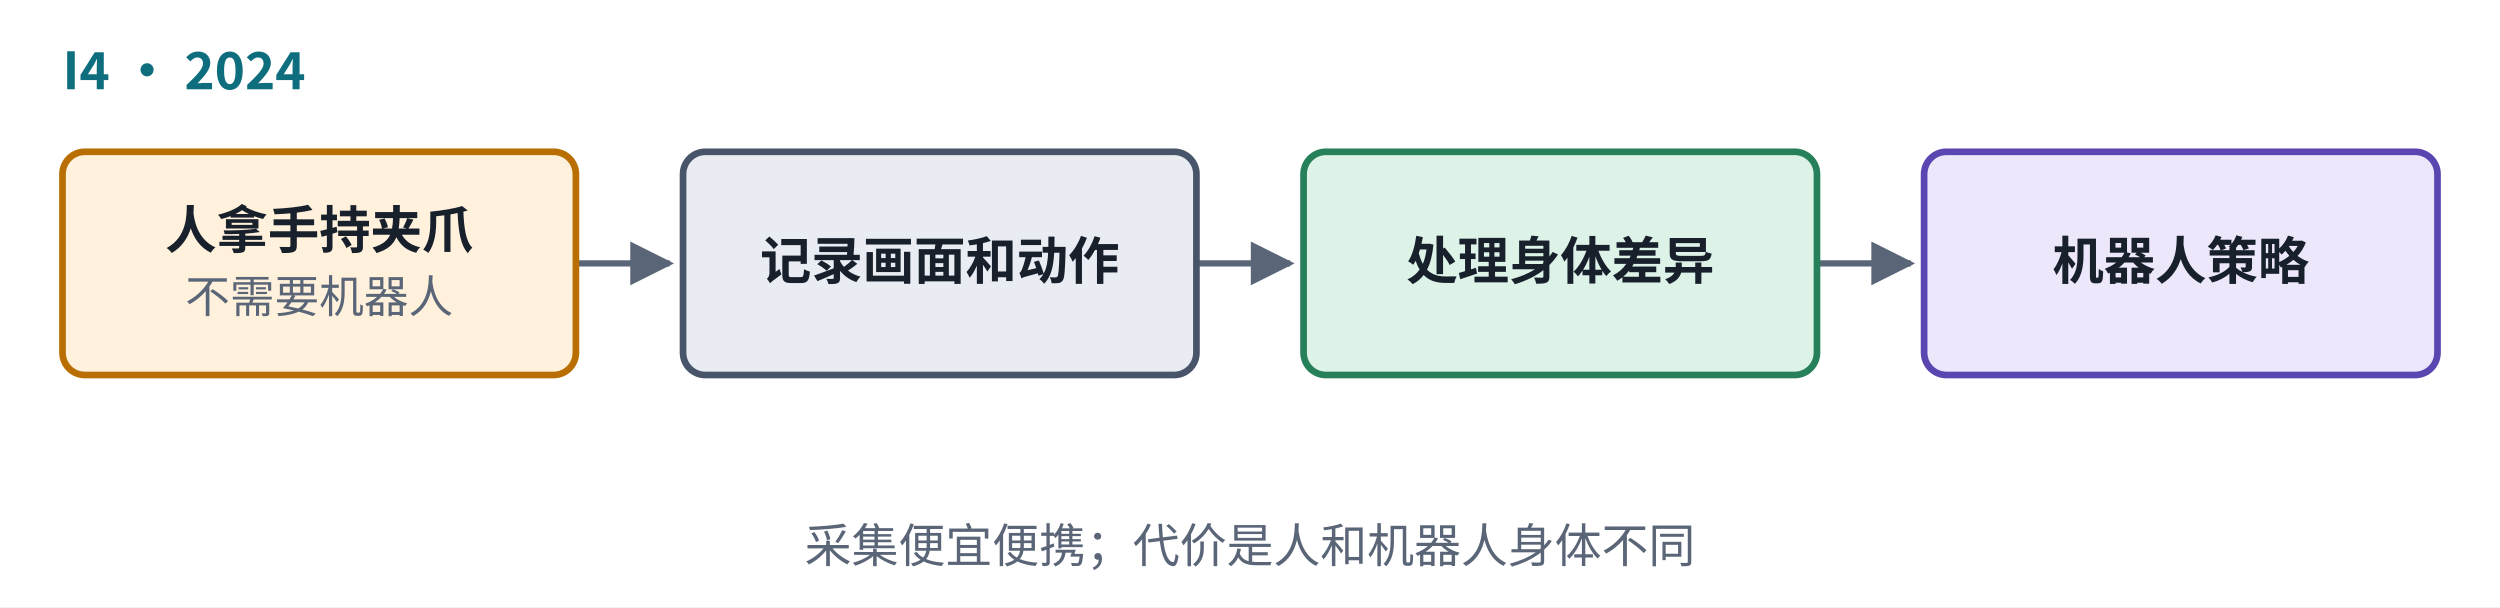
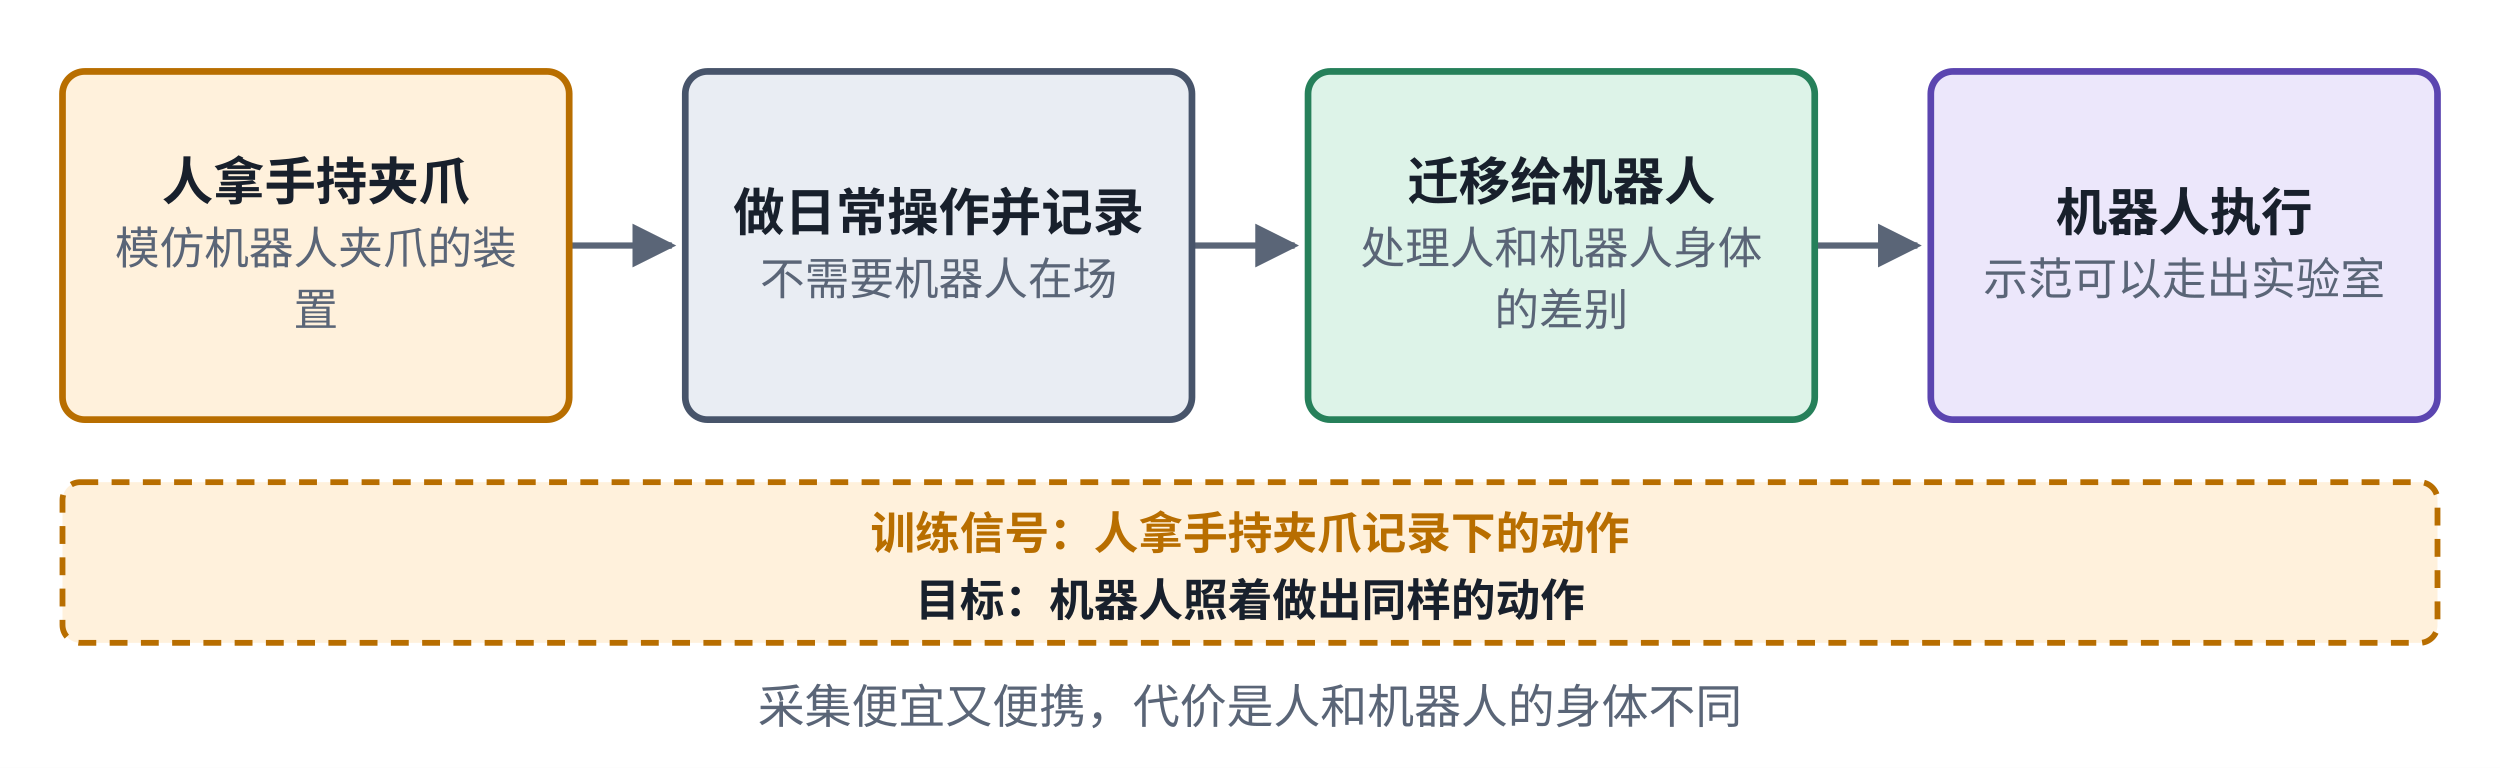
- <svg xmlns="http://www.w3.org/2000/svg" viewBox="0 0 560 136" width="560" height="136" role="img" aria-label="UMI 结构">
+ <svg xmlns="http://www.w3.org/2000/svg" viewBox="0 0 560 172" width="560" height="172" role="img" aria-label="UMI 结构">
  <defs>
    <marker id="ah-u11cardi4" viewBox="0 0 10 10" refX="9" refY="5" markerWidth="7" markerHeight="7" orient="auto-start-reverse">
      <path d="M0,0 L10,5 L0,10 z" fill="#5A6577" />
    </marker>
  </defs>
-   <rect x="0" y="0" width="560" height="136" fill="#ffffff" />
-   <path d="M129,59 L150,59" fill="none" stroke="#5A6577" stroke-width="1.4" marker-end="url(#ah-u11cardi4)" />
-   <path d="M268,59 L289,59" fill="none" stroke="#5A6577" stroke-width="1.4" marker-end="url(#ah-u11cardi4)" />
-   <path d="M407,59 L428,59" fill="none" stroke="#5A6577" stroke-width="1.4" marker-end="url(#ah-u11cardi4)" />
-   <rect x="14" y="34" width="115" height="50" rx="5" fill="#FFF1DC" stroke="#B86E00" stroke-width="1.5" />
-   <rect x="153" y="34" width="115" height="50" rx="5" fill="#E9EDF3" stroke="#47546A" stroke-width="1.5" />
-   <rect x="292" y="34" width="115" height="50" rx="5" fill="#DDF3E8" stroke="#26805A" stroke-width="1.5" />
-   <rect x="431" y="34" width="115" height="50" rx="5" fill="#ECE7FB" stroke="#5B45B0" stroke-width="1.5" />
-   <text x="14" y="20" text-anchor="start" font-size="11.5" font-weight="700" fill="#0E6E7E" font-family="PingFang SC, Noto Sans CJK SC, Microsoft YaHei, sans-serif">I4 · 2024</text>
-   <text x="71.5" y="55.665" text-anchor="middle" font-size="11.5" font-weight="600" fill="#18202C" font-family="PingFang SC, Noto Sans CJK SC, Microsoft YaHei, sans-serif">人拿手持夹爪</text>
-   <text x="71.5" y="70.035" text-anchor="middle" font-size="10" font-weight="400" fill="#5A6577" font-family="PingFang SC, Noto Sans CJK SC, Microsoft YaHei, sans-serif">不需要机器人</text>
-   <text x="210.5" y="62.565" text-anchor="middle" font-size="11.5" font-weight="600" fill="#18202C" font-family="PingFang SC, Noto Sans CJK SC, Microsoft YaHei, sans-serif">记录画面和动作</text>
-   <text x="349.5" y="62.565" text-anchor="middle" font-size="11.5" font-weight="600" fill="#18202C" font-family="PingFang SC, Noto Sans CJK SC, Microsoft YaHei, sans-serif">处理身体差异</text>
-   <text x="488.5" y="62.565" text-anchor="middle" font-size="11.5" font-weight="600" fill="#18202C" font-family="PingFang SC, Noto Sans CJK SC, Microsoft YaHei, sans-serif">机器人策略</text>
-   <text x="280" y="126" text-anchor="middle" font-size="10.5" font-weight="500" fill="#5A6577" font-family="PingFang SC, Noto Sans CJK SC, Microsoft YaHei, sans-serif">采集便宜便携；代价是人和机器人身体不同</text>
+   <rect x="0" y="0" width="560" height="172" fill="#ffffff" />
+   <path d="M127.5,55 L150.5,55" fill="none" stroke="#5A6577" stroke-width="1.4" marker-end="url(#ah-u11cardi4)" />
+   <path d="M267,55 L290,55" fill="none" stroke="#5A6577" stroke-width="1.4" marker-end="url(#ah-u11cardi4)" />
+   <path d="M406.5,55 L429.5,55" fill="none" stroke="#5A6577" stroke-width="1.4" marker-end="url(#ah-u11cardi4)" />
+   <rect x="14" y="16" width="113.5" height="78" rx="5" fill="#FFF1DC" stroke="#B86E00" stroke-width="1.5" />
+   <rect x="153.5" y="16" width="113.5" height="78" rx="5" fill="#E9EDF3" stroke="#47546A" stroke-width="1.5" />
+   <rect x="293" y="16" width="113.5" height="78" rx="5" fill="#DDF3E8" stroke="#26805A" stroke-width="1.5" />
+   <rect x="432.5" y="16" width="113.5" height="78" rx="5" fill="#ECE7FB" stroke="#5B45B0" stroke-width="1.5" />
+   <rect x="14" y="108" width="532" height="36" rx="4" fill="#FFF1DC" stroke="#B86E00" stroke-width="1.3" stroke-dasharray="4 3" />
+   <text x="70.75" y="44.765" text-anchor="middle" font-size="11.5" font-weight="600" fill="#18202C" font-family="PingFang SC, Noto Sans CJK SC, Microsoft YaHei, sans-serif">人拿手持夹爪</text>
+   <text x="70.75" y="59.135" text-anchor="middle" font-size="10" font-weight="400" fill="#5A6577" font-family="PingFang SC, Noto Sans CJK SC, Microsoft YaHei, sans-serif">模仿机器人夹爪的装</text>
+   <text x="70.75" y="72.935" text-anchor="middle" font-size="10" font-weight="400" fill="#5A6577" font-family="PingFang SC, Noto Sans CJK SC, Microsoft YaHei, sans-serif">置</text>
+   <text x="210.25" y="51.665" text-anchor="middle" font-size="11.5" font-weight="600" fill="#18202C" font-family="PingFang SC, Noto Sans CJK SC, Microsoft YaHei, sans-serif">做日常操作并记录</text>
+   <text x="210.25" y="66.035" text-anchor="middle" font-size="10" font-weight="400" fill="#5A6577" font-family="PingFang SC, Noto Sans CJK SC, Microsoft YaHei, sans-serif">不需要机器人在场</text>
+   <text x="349.75" y="44.765" text-anchor="middle" font-size="11.5" font-weight="600" fill="#18202C" font-family="PingFang SC, Noto Sans CJK SC, Microsoft YaHei, sans-serif">迁移给机器人</text>
+   <text x="349.75" y="59.135" text-anchor="middle" font-size="10" font-weight="400" fill="#5A6577" font-family="PingFang SC, Noto Sans CJK SC, Microsoft YaHei, sans-serif">处理人和机器人身体</text>
+   <text x="349.75" y="72.935" text-anchor="middle" font-size="10" font-weight="400" fill="#5A6577" font-family="PingFang SC, Noto Sans CJK SC, Microsoft YaHei, sans-serif">的差别</text>
+   <text x="489.25" y="51.665" text-anchor="middle" font-size="11.5" font-weight="600" fill="#18202C" font-family="PingFang SC, Noto Sans CJK SC, Microsoft YaHei, sans-serif">机器人执行</text>
+   <text x="489.25" y="66.035" text-anchor="middle" font-size="10" font-weight="400" fill="#5A6577" font-family="PingFang SC, Noto Sans CJK SC, Microsoft YaHei, sans-serif">示范可以走出实验室</text>
+   <text x="280" y="123" text-anchor="middle" font-size="10" font-weight="600" fill="#B86E00" font-family="PingFang SC, Noto Sans CJK SC, Microsoft YaHei, sans-serif">训练信号：人拿手持夹爪记录下的动作</text>
+   <text x="280" y="138" text-anchor="middle" font-size="10" font-weight="600" fill="#18202C" font-family="PingFang SC, Noto Sans CJK SC, Microsoft YaHei, sans-serif">目标：机器人照着做出同样的动作</text>
+   <text x="280" y="162" text-anchor="middle" font-size="10.5" font-weight="500" fill="#5A6577" font-family="PingFang SC, Noto Sans CJK SC, Microsoft YaHei, sans-serif">采集便宜又便携，代价是人和机器人的身体不同</text>
</svg>
